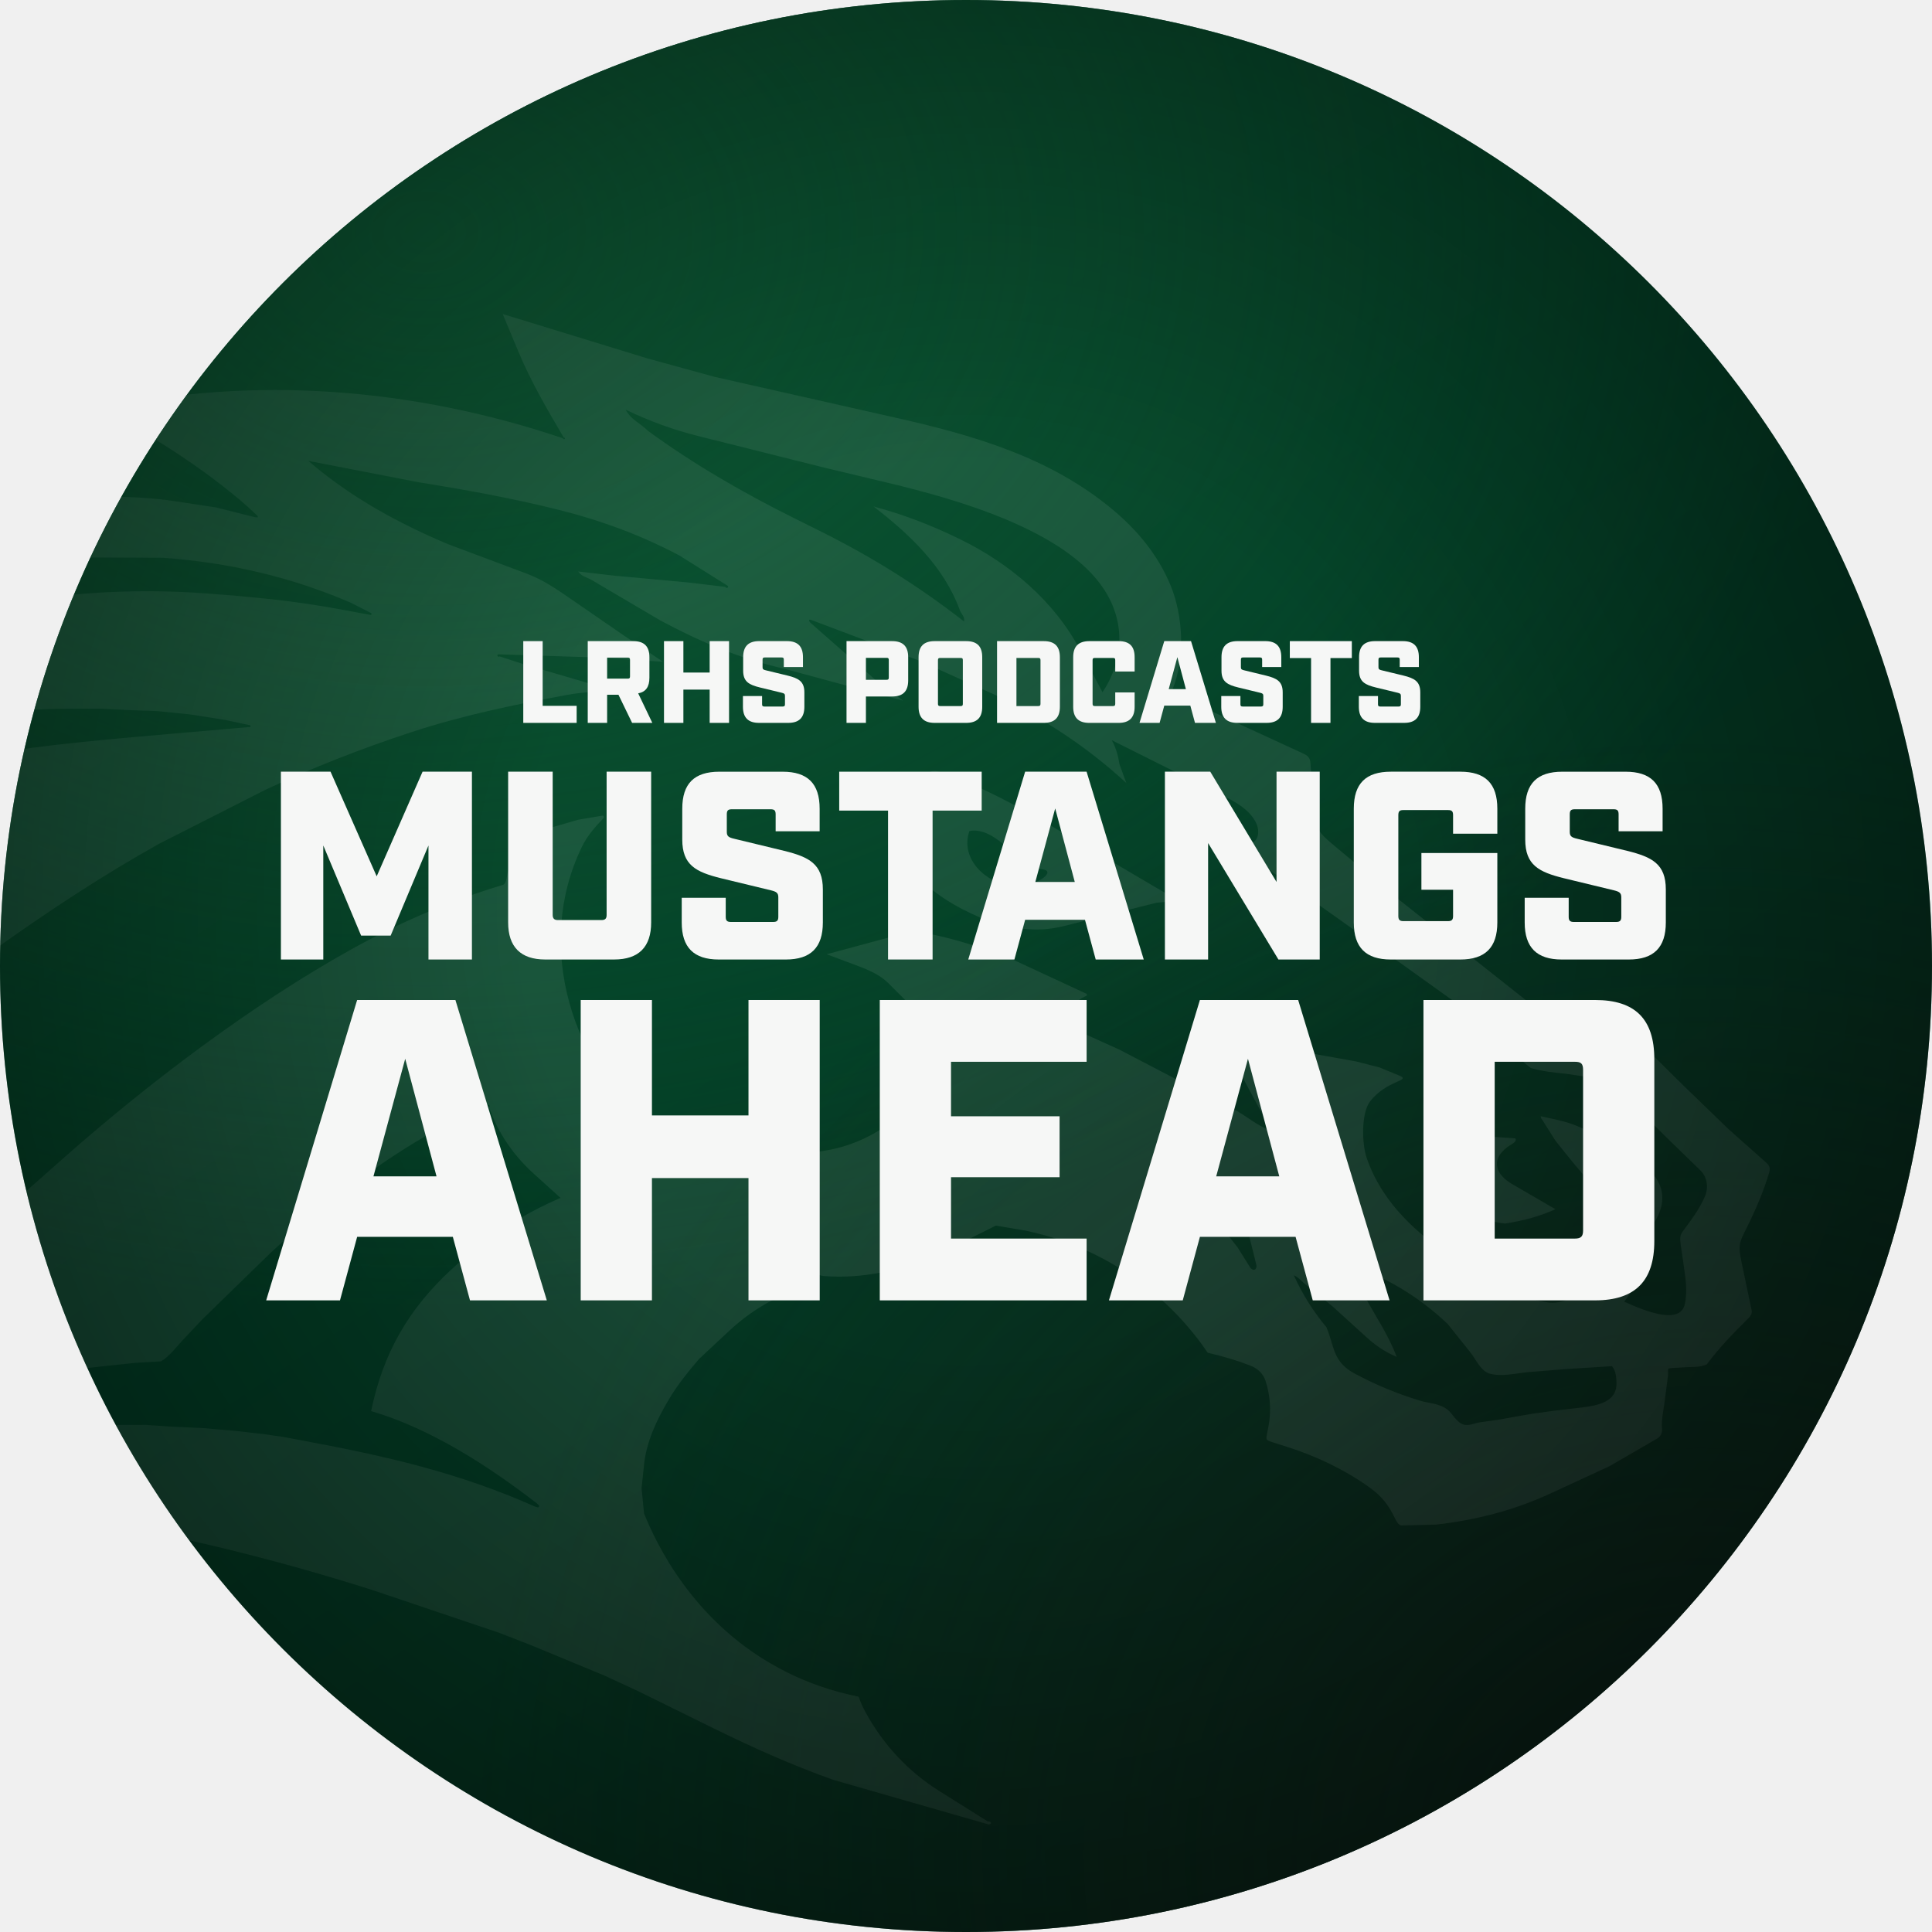
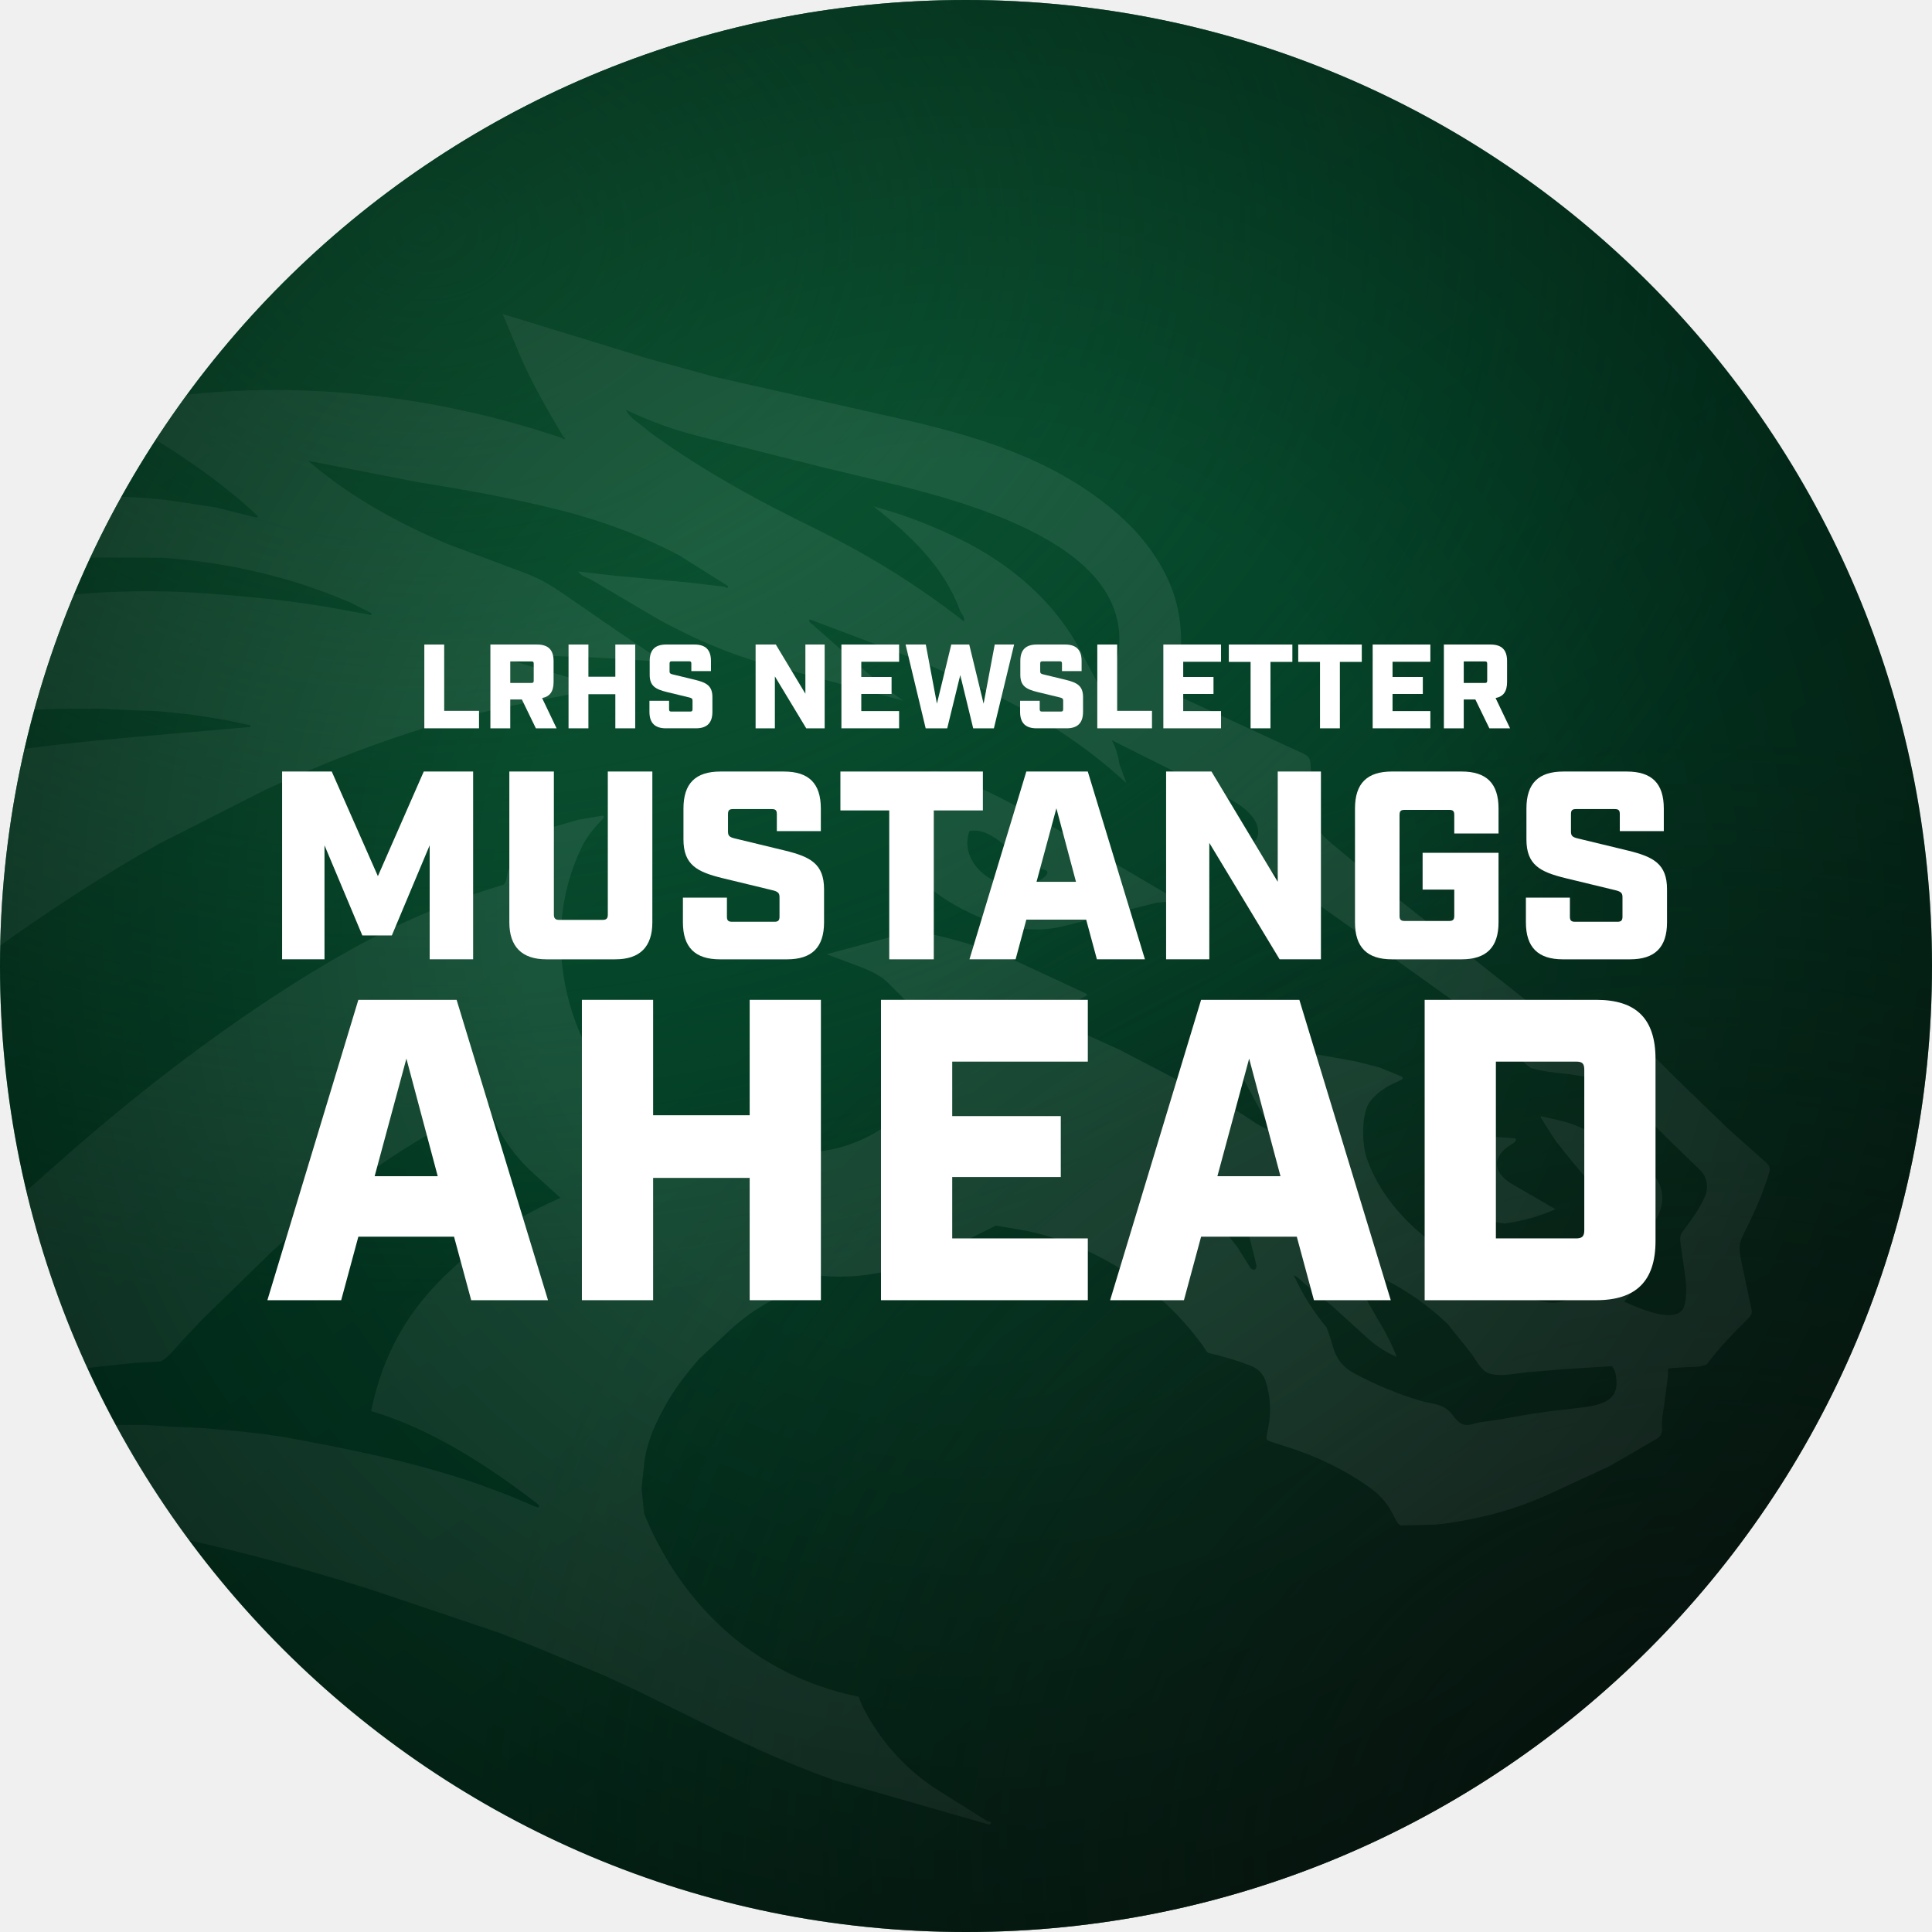
<svg xmlns="http://www.w3.org/2000/svg" id="Layer_2" data-name="Layer 2" viewBox="0 0 2186.26 2186.26">
  <defs>
    <style>
      .cls-1 {
-         fill: #f6f7f6;
+         fill: #fff;
      }

      .cls-2 {
        fill: none;
      }

      .cls-3 {
        fill: url(#radial-gradient);
      }

      .cls-4 {
        fill: url(#radial-gradient-3);
      }

      .cls-5 {
        fill: rgba(255, 255, 255, .08);
      }

      .cls-6 {
        fill: url(#radial-gradient-2);
      }

      .cls-7 {
        fill: url(#linear-gradient);
      }

      .cls-8 {
        clip-path: url(#clippath);
      }
    </style>
    <clipPath id="clippath">
      <circle class="cls-2" cx="1093.13" cy="1093.13" r="1093.13" />
    </clipPath>
-     <linearGradient id="linear-gradient" x1="244.28" y1="-2140" x2="1941.98" y2="-4655.92" gradientTransform="translate(0 -2304.832) scale(1 -1)" gradientUnits="userSpaceOnUse">
+     <linearGradient id="linear-gradient" x1="244.28" y1="-6610.14" x2="1941.98" y2="-9126.07" gradientTransform="translate(0 -6774.977) scale(1 -1)" gradientUnits="userSpaceOnUse">
      <stop offset="0" stop-color="#08492b" />
      <stop offset=".44" stop-color="#023d25" />
      <stop offset="1" stop-color="#08291b" />
    </linearGradient>
-     <radialGradient id="radial-gradient" cx="480.98" cy="-3665.44" fx="480.98" fy="-3665.44" r="2623.51" gradientTransform="translate(0 -2486.728) scale(1 -.75)" gradientUnits="userSpaceOnUse">
+     <radialGradient id="radial-gradient" cx="480.98" cy="-8880.61" fx="480.98" fy="-8880.61" r="2623.51" gradientTransform="translate(0 -6398.105) scale(1 -.75)" gradientUnits="userSpaceOnUse">
      <stop offset="0" stop-color="#0d5834" />
      <stop offset=".62" stop-color="#0d5834" stop-opacity="0" />
    </radialGradient>
-     <radialGradient id="radial-gradient-2" cx="1923.9" cy="-4828.04" fx="1923.9" fy="-4828.04" r="2404.88" gradientTransform="translate(0 -2294.715) scale(1 -.91)" gradientUnits="userSpaceOnUse">
+     <radialGradient id="radial-gradient-2" cx="1923.9" cy="-9519.24" fx="1923.9" fy="-9519.24" r="2404.88" gradientTransform="translate(0 -6563.703) scale(1 -.91)" gradientUnits="userSpaceOnUse">
      <stop offset="0" stop-color="#0b1d15" />
      <stop offset=".58" stop-color="#0b1d15" stop-opacity="0" />
    </radialGradient>
-     <radialGradient id="radial-gradient-3" cx="1093.13" cy="-3332.37" fx="1093.13" fy="-3332.37" r="1191.51" gradientTransform="translate(0 -2304.832) scale(1 -1)" gradientUnits="userSpaceOnUse">
+     <radialGradient id="radial-gradient-3" cx="1093.13" cy="-7802.52" fx="1093.13" fy="-7802.52" r="1191.51" gradientTransform="translate(0 -6774.977) scale(1 -1)" gradientUnits="userSpaceOnUse">
      <stop offset=".42" stop-color="#010101" stop-opacity="0" />
      <stop offset="1" stop-color="#010101" stop-opacity=".4" />
    </radialGradient>
  </defs>
  <g id="Layer_2-2" data-name="Layer 2">
    <g>
      <g class="cls-8">
        <g>
          <rect class="cls-7" width="2186.26" height="2186.26" />
          <rect class="cls-3" width="2186.26" height="2186.26" />
          <rect class="cls-6" width="2186.26" height="2186.26" />
          <g>
            <path class="cls-5" d="M1694,1318.53c.83,9.87,9.91,17.21,17.25,21.45l48.87,28.37c-18.76,8.55-37.25,13.12-56.88,16.23-29.99-2.46-54.65-23.83-60.06-53.33-4.84-14.49-5.94-38.43,1.48-42.13,6.85-3.4,17.13-3.63,24.7-2.42,8.74,1.44,15.51-.61,24.13,0l21.22,1.48c1.63,2.08-.76,4.69-3.33,6.17-8.13,4.69-18.31,13.01-17.4,24.21h.04Z" />
            <path class="cls-5" d="M2002.25,1325.56c1.06-3.63-.15-6.85-2.99-9.34l-43.27-38.5-51.89-50.19-47.09-46.56c-4.88-4.8-9.12-13.24-15.32-15.89l-46.33-6.01c-33.51-4.35-45.12-8.7-70.35-28.63l-142.59-112.9-67.55-56.39c-27.08-22.62-26.66-21.71-29.5-62.48l-2.5-35.7c-.42-5.9-3.67-8.25-8.28-10.36l-117.78-54.27-27.53-12.75c-1.25-.57-2.38-1.93-2.95-2.76-.64-.95.19-2,.76-3.4,14.03-34.99,11.95-82.68-2.84-117.93-14.26-34.04-37.67-62.1-66.23-85.74-70.27-58.13-155.11-82.91-243.23-102.8l-206.17-46.52-76.33-20.95-163.43-50.15,17.78,42.66c14.15,33.85,32.6,65.32,51.25,97.09,3.03-.11.42,3.97-1.06.79-167.51-56.54-349.67-71.6-522.82-33.43-1.51.76-1.29,2.38.08,2.91,52.12,20.73,135.21,77.99,174.89,116.11l2.19,2.12c1.13,1.06.34,2.12-.26,2l-3.78-.68-42.29-10.63-48.37-7.34c-45.39-6.88-101.06-5.64-147.2-.57-42.85,4.69-83.02,14.83-123.75,28.78-90.74,31.09-166.72,78.1-246.26,130.11-18.68,12.22-36.12,23.9-56.17,34.61-2.69.83-1.66,3.82.98,2.61l58.93-18.53,54.92-18.57,52.31-18.27c85.97-30.03,200.27-68.84,289.15-74.62l25.23-1.63,79.92.34c73.79,5.26,144.97,21.67,212.6,50.91l21.75,11.12c2.72.53,1.63,3.71-.91,2.38l-34.34-6.35c-50.45-9.38-99.96-14.07-151.25-17.81-71.07-5.22-140.77-1.85-211.46,8.93-131.43,20.05-252.77,76.25-370.09,136.58l-98.45,50.64-22.24,8.36c-1.29,1.44.34,3.14,2.42,2.16l42.02-5.48,44.44-3.93c52.95-4.69,103.82-12.29,156.21-22.24l142.06-27.01c53.4-10.14,105.52-17.44,159.46-17.47h38.96l34.8,1.74,27.72.95,36.69,3.74,40.09,6.28,27.57,5.94c1.7.38.91,2.53-.45,2.08l-77.23,6.69c-75,6.51-148.6,12.56-222.89,24.7-73.22,11.99-143.38,29.99-213.43,53.82-112.11,38.09-211.62,96.18-304.36,168.91-4.12,3.21-8.81,4.01-11.61,10.29,17.93-5.03,36.35-8.62,55.79-11.16l67.85-8.85c43.76-5.71,86.5-4.61,130.3-.38l36.99,1.89c8.36.42,16.57,2.04,25.87,1.51,3.56-.45,2.61,3.9-.91,3.06-50.08,12.78-95.2,34.38-139.98,59.31-50.87,28.29-98.3,59.27-143.88,95.31-30.64,24.24-60.52,46.6-88.16,74.25l-70.12,70.08-25.98,27.69-21.14,22.62-102.23,113.09-14.33,12.71c-13.39,15.39-29.09,26.25-48,37.44l28.44,2.57,27.23,3.25,26.06,1.13,35.17,3.59,26.74,3.33,26.78,3.25,26.74,3.21,27.04,3.1c5.45.64,13.62,4.16,19.44.83,33.51-19.25,63.88-42.17,93.8-66.53l34.23-27.84,52.5-45.99,33.28-30.37,31.58-30.3,48.75-44.78,30.75-29.54,33.55-32c54.73-49.93,108.7-99.25,166.83-145.39L-2.47,1071.81c59.65-42.32,119.37-81.81,183.32-117.44l119.93-60.86c53.9-25.23,107.53-46.14,164.19-64.83,57.94-19.06,116.76-31.2,176.67-42.32,21.75-4.05,41.49-3.44,44.29-5.18.83-.53.72-1.4-.23-1.82l-2.99-1.32-90.28-26.48-26.93-8.74c-2.38,1.29-3.93-1.7-1.48-2.38l102.42,3.25,41.91,2.46,41.87,2.69-43.8-29.39-59.46-41c-16.26-11.23-32.11-22.28-50.83-29.27l-89.03-33.36c-56.66-23.87-110.25-53.06-158.25-94.29l123.57,23.94c54.09,8.74,106.13,18.04,159.31,31.32,48.11,12.03,93.42,28.74,136.99,51.74l54.01,33.89c2.95,1.17,0,4.77-2.12,1.66l-43.72-5.14-82.57-7.6-40.09-4.69c4.05,5.9,9.83,6.47,15.05,9.53l77.99,45.92c44.63,23.98,89.71,43.16,139.34,54.43l89.41,24.17,45.84,12.1-26.74-19.48-78.14-68.72c-.76-.68-1.59-2.34-1.4-2.95.15-.53,1.06-.64,2.53-.08l122.54,46.18,84.31,38.09c54.77,26.44,104.62,58.7,149.62,100.27l-7.79-21.41c-1.51-9.53-3.82-18.15-8.66-27.08l116.27,58.17c12.56,6.28,24.36,11.2,35.06,20.39,8.28,7.11,16.57,18.27,13.77,29.8-2.46,10.14-14.68,10.74-25.42,11.12l116.87,82.68,82.04,58.55,75,53.78,25.08,21.75c11.57,12.14,21.86,24.77,35.63,34.76,13.16,3.82,26.55,5.14,40.17,6.51l31.58,4.77c10.17,1.55,18.61,3.63,26.06,11.38l22.92,23.71,37.97,37.33,33.13,32.15c7.3,7.07,9.46,19.18,5.22,29.05-6.43,15.02-16.26,27.65-25.87,40.81-2.99,4.08-2.38,9.27-1.7,14.22l3.18,22.09c2.19,15.17,4.8,30.33,1.4,45.31-5.26,23.3-43.72,8.32-68.53-2.95l19.33-26.25c13.01-17.63,1.13-43.08,14.22-62.78,10.4-15.66,13.65-33.51,2.87-50.23-6.58-10.21-16.91-17.17-26.7-24.81-18.95-14.79-40.21-25-62.37-34.46-13.81-5.9-28.03-8.17-41.83-11.35.15,2.69,1.32,3.33,2.31,4.92l14.52,23.03,19.52,24.21c10.14,12.59,22.01,23.9,29.16,39.03l6.28,23.79c6.17,23.41-2.61,63.96-21.45,80.3-11.27,9.8-27.27,17.7-42.44,15.39-30.86-4.65-57.53-19.25-83.74-34.83l-50.3-35.17c-31.32-24.74-57.34-54.8-70.61-92.82-5.94-17.02-6.24-51.59,3.44-64.3,18.68-24.58,47.85-23.56,33.28-29.54l-22.5-9.27-26.59-6.77-55.33-9.91c-7.03-1.25-14.45,1.17-21.33-2.5-11.23-5.98.11,5.79,2.16,11.5l.91,2.53.57,3.37c.83,5.07-6.32,8.85-11.01,7.07l-15.89-6.05c-13.62-5.18-25.53-12.59-37.33-21.18-4.58-3.33-8.09-8.59-13.96-9.68l23.98,44.74,31.51,58.7c-16.91-6.09-27.84-16.83-42.4-24.4l-129.65-67.59-66.87-30.18c-1.44-.64-2.87-.83-3.93-1.82-.76-.68-.87-1.36.23-2.31l10.06-8.66c6.96-6.01,12.75-12.86,21.37-16.98,1.06-.49,2.16-.53,2.46-1.63.38-1.29-.34-1.82-1.66-2.12l-83.47-38.77c-32.75-12.56-65.47-23.64-100.27-29.8-13.35-2.34-28.1,2.57-40.73,5.98l-68.34,18.42,23.68,8.89c16.34,6.17,33.78,11.54,46.29,24.02l20.08,20.05c20.76,26.4,26.02,61.01,15.62,93.08-12.9,39.79-62.22,68.46-104.84,75.72l-20.31,3.48-36.99,2.87c-13.84,1.06-26.66-.72-40.32-2.91l-17.47-2.84c-26.7-4.35-50.04-13.58-73.38-27.19-52.88-30.86-87.6-81.96-103.67-140.89-16.04-58.74-12.48-120.62,14.33-175.8,6.05-12.44,14.83-22.47,24.43-32.41,1.1-1.13.23-3.06-1.06-2.91l-27.42,4.61-35.1,10.17c-43.57,12.63-33.96,22.73-44.63,49.02-1.36,3.37-.91,13.12-5.67,14.56-59.91,18.12-116.27,42.29-171.15,72.77-112.79,62.71-230,151.52-326.56,236.88l-77.31,68.34-61.61,55.6c-42.7,38.54-85.63,74.96-133.89,106.66-42.29,27.76-83.59,54.65-128.71,76.89l-47.92,23.64c-.95,1.78,2.34,3.06,3.37.53l51.63-13.5,59.46-12.97c89.41-19.52,177.2-41.15,267.55-54.65l33.43-4.99,25.76-3.9,25.08-3.4,30.18-3.37,35.14-3.67,28.78-1.7c9.87-5.98,17.25-16.34,25.15-24.66l22.05-23.34,77.91-75.87c69.93-64.45,156.05-128.52,243.61-166.49,2.69-.87,4.05,1.66,2.5,3.06,10.17,29.01,27.72,54.35,50.68,75.11l30.14,27.23c-45.99,19.74-86.54,46.98-123.26,80.79-48.72,44.86-77.57,94.97-91.04,160.48,67.25,19.59,133.02,62.37,187.48,104.35l2.23,2.16c.95.91,0,2.42-.79,2.46-1.06,0-2.27-.42-3.52-.95-87.26-38.73-168.5-57-261.16-74.36l-23.83-4.46-22.01-3.18-31.39-3.56-38.54-3.33-33.28-1.51-30.33-2-165.28.38-52.01,3.4-39.56,3.48-52.23,5.86-40.24,6.39-58.66,10.48c-55.07,9.83-108.1,23.22-161.8,38.47-24.55,6.96-47.66,13.24-73.19,15.47-1.17,2.16.45,3.48,2.5,2.76l55.33-.26,35.55-2.53,55.33-1.36,25.38-1.89h140.36l25,2.04,32.83.91,46.52,3.74,33.7,3.18,28.33,3.33,82.11,11.76c114.22,18.53,225.72,46.14,336.13,81.09l143.84,48.53,36.46,14.18,82.6,34.19,35.7,16.45,88.39,43.5c44.21,21.75,87.75,41.19,134.38,57.91l176.37,50.64c4.65-.11,2.57-4.05-.76-3.29l-54.88-34.42c-35.4-22.2-63.88-52.84-83.89-89.79-2.99-5.52-5.45-11.23-7.53-17.06-26.82-5.33-60.59-15.47-95.84-35.44-93.04-52.61-133.13-137.75-146.98-171.86l-2.8-28.67,2.84-26.85c2.76-26.1,14.26-50.08,27.38-72.43,10.25-17.44,22.01-31.88,35.02-47.09l33.78-31.51c14.52-13.54,30.22-24.96,47.88-34.23l50.49-26.48c.79-4.69,5.11-1.7,8.66-1.44,44.33,3.44,87.37-6.35,128.14-23.79l66.76-33.28,33.59,5.67c26.63,5.6,67.7,17.59,111.12,45.5,49.06,31.54,79.01,69.14,95.01,92.7,17.66,4.05,34.49,9.15,48.68,14.71,7.87,3.1,14.15,9.04,16.72,17.02,12.14,38.05-1.21,61.88,1.4,66.3.87,1.44,3.71,2.31,6.09,3.1l16.57,5.26c33.7,10.7,65.17,25.72,93.95,46.22,28.9,20.61,27.38,43,36.31,42.78l38.73-.91c45.2-5.14,88.43-16.26,129.58-35.29l66.42-30.71,53.86-31.24c3.9-2.27,6.17-6.17,5.75-10.93-.91-10.55,1.55-20.12,2.87-30.33l3.93-30.07.08-7.22c0-1.06,2.87-1.29,4.8-1.4l15.39-.91c8.21-.49,16.07.19,23.56-3.14,14.41-19.36,30.67-36.01,47.69-52.84,1.7-1.7,3.82-5.07,3.21-8.02l-11.46-54.58c-4.2-19.97-2.69-22.24,5.64-38.92,10.44-20.95,19.36-41.68,26.02-64.26l-.19.15ZM1247.63,783.34l-25.49-48c-29.46-55.45-79.43-97.58-135.67-125.12-31.28-15.32-63.01-27.72-97.96-37.1,41.76,32.22,79.88,68.53,97.77,117.63,1.44,3.97,5.71,7.03,4.65,12.52-50.87-39.71-104.16-72.96-161.31-101.48l-32.75-16.34c-57.23-28.56-112.22-60.36-163.77-98-8.47-8.62-18.84-12.14-25.11-23.83,27.65,13.16,53.59,22.66,82.38,29.88l144.29,36.12,70.35,16.79c77.76,18.57,201.18,53.48,244.71,121.11,23.94,37.14,21.9,79.46-2.08,115.85v-.04ZM1407.58,1374.47l14.15,56.96c.49,1.97-.23,4.58-1.74,5.26-1.55.72-3.97-.26-5.3-2.38l-14.18-22.69-55.98-71.03c7.94-2.84,16.11-4.88,24.36-5.64l20.2-1.82c43.5-3.93,119.14,18.34,137.79,59.12-16.68-7.26-32.22-8.74-48.56-11.91-23.64-4.61-46.63-7.15-70.73-5.82v-.04ZM1788.82,1592.85l-29.84,3.48-23.53,3.25-20.05,3.4-18.23,3.33-22.05,3.14c-6.01.83-13.58,4.8-19.93,2.27-7.64-3.03-11.54-12.37-17.63-16.94-9.08-6.81-20.39-6.66-30.86-9.83-25.95-7.83-50.53-18.12-74.13-30.83-24.55-13.24-22.5-30.52-31.54-52.16-15.09-18.12-27.08-37.25-36.88-58.78,4.92,1.97,7.64,5.75,11.46,8.85l32.26,26.21,37.63,34.23c10.21,9.3,20.99,17.1,35.02,22.96-9.3-24.58-23.37-45.01-35.59-67.4l-21.14-38.77c44.52,15.89,81.47,37.56,114.49,69.06l25.3,31.66c6.2,7.79,11.16,19.74,20.58,23.98,14.79,4.58,31.01-.08,46.03-1.32l41.76-3.4,52.27-3.29c4.58,5.94,4.84,12.67,4.99,19.25.53,20.46-19.44,25.27-40.39,27.69v-.04Z" />
            <path class="cls-5" d="M1188.93,934.25c-39.37-23.19-78.22-43.99-121.14-59.46-4.08-1.48-10.51-3.33-14.71-1.51l-60.02,25.64c8.06,7.15,11.57,14.07,14.71,22.54l15.32,41.26c5.86,15.81,13.84,29.2,26.97,40.28,23.9,20.2,51.85,33.51,81.43,43.87,8.51,2.95,16.15,3.03,25.68,4.05,16.94,1.82,31.47.91,47.28-3.1l104.09-26.25,24.74-2.42-144.37-84.95.04.04ZM1146.53,1003.09c-30.83-3.48-60.4-31.01-49.58-62.6,20.35-4.43,41.19,16.45,56.88,32,13.5,13.35,28.63,9.08,31.09,13.62,3.29,6.05-20.95,18.95-38.43,17.02l.04-.04Z" />
          </g>
          <rect class="cls-4" width="2186.26" height="2186.26" />
        </g>
      </g>
      <g>
        <g>
-           <path class="cls-1" d="M592.14,725.51h21.94v73.22h38.46v19.29h-60.4v-92.51Z" />
-           <path class="cls-1" d="M665.09,725.51h51.54c12.29,0,18.24,5.82,18.24,18.24v23.13c0,10.44-4.1,16.12-12.69,17.71l15.99,33.44h-22.86l-15.46-31.85h-12.82v31.85h-21.94v-92.51ZM710.42,767.93c1.85,0,2.51-.53,2.51-2.51v-18.77c0-1.98-.66-2.51-2.51-2.51h-23.39v23.79h23.39Z" />
-           <path class="cls-1" d="M751.38,725.51h21.94v35.55h29.74v-35.55h21.94v92.51h-21.94v-37.66h-29.74v37.66h-21.94v-92.51Z" />
-           <path class="cls-1" d="M840.71,799.78v-12.16h21.67v9.38c0,1.85.66,2.51,2.51,2.51h20.88c1.85,0,2.51-.66,2.51-2.51v-9.65c0-2.11-.93-2.78-3.7-3.44l-24.58-5.95c-12.29-3.04-19.03-6.48-19.03-19.03v-15.2c0-12.42,5.95-18.24,18.24-18.24h31.19c12.29,0,18.24,5.82,18.24,18.24v11.1h-21.67v-8.33c0-1.98-.66-2.51-2.51-2.51h-19.03c-1.85,0-2.51.53-2.51,2.51v8.59c0,2.11.79,2.78,3.7,3.44l24.58,5.95c12.29,3.04,19.03,6.48,19.03,19.03v16.26c0,12.29-5.95,18.24-18.24,18.24h-33.04c-12.29,0-18.24-5.95-18.24-18.24Z" />
-           <path class="cls-1" d="M957.93,725.51h51.54c12.29,0,18.24,5.82,18.24,18.24v26.17c0,12.42-5.95,18.24-18.24,18.24h-29.6v29.87h-21.94v-92.51ZM1003.26,769.25c1.85,0,2.51-.53,2.51-2.51v-19.82c0-1.98-.66-2.51-2.51-2.51h-23.39v24.85h23.39Z" />
-           <path class="cls-1" d="M1039.46,799.78v-56.03c0-12.42,5.95-18.24,18.24-18.24h35.55c12.42,0,18.24,5.82,18.24,18.24v56.03c0,12.29-5.81,18.24-18.24,18.24h-35.55c-12.29,0-18.24-5.95-18.24-18.24ZM1063.91,798.99h23.13c1.98,0,2.51-.66,2.51-2.51v-49.43c0-1.98-.53-2.51-2.51-2.51h-23.13c-1.85,0-2.51.53-2.51,2.51v49.43c0,1.85.66,2.51,2.51,2.51Z" />
-           <path class="cls-1" d="M1128.27,725.51h52.86c12.29,0,18.24,5.82,18.24,18.24v56.03c0,12.29-5.95,18.24-18.24,18.24h-52.86v-92.51ZM1174.92,798.99c1.85,0,2.51-.66,2.51-2.51v-49.43c0-1.98-.66-2.51-2.51-2.51h-24.71v54.45h24.71Z" />
-           <path class="cls-1" d="M1214.43,799.78v-56.03c0-12.42,6.08-18.24,18.37-18.24h33.04c12.29,0,18.11,5.82,18.11,18.24v16.12h-21.94v-12.82c0-1.98-.66-2.51-2.51-2.51h-20.62c-1.85,0-2.51.53-2.51,2.51v49.43c0,1.85.66,2.51,2.51,2.51h20.62c1.85,0,2.51-.66,2.51-2.51v-12.95h21.94v16.26c0,12.29-5.95,18.24-18.24,18.24h-33.04c-12.29,0-18.24-5.95-18.24-18.24Z" />
-           <path class="cls-1" d="M1317.51,725.51h30.26l28.15,92.51h-23.66l-5.29-19.56h-29.47l-5.29,19.56h-22.73l28.02-92.51ZM1341.96,779.83l-9.65-36.21-9.78,36.21h19.43Z" />
-           <path class="cls-1" d="M1381.99,799.78v-12.16h21.67v9.38c0,1.85.66,2.51,2.51,2.51h20.88c1.85,0,2.51-.66,2.51-2.51v-9.65c0-2.11-.93-2.78-3.7-3.44l-24.58-5.95c-12.29-3.04-19.03-6.48-19.03-19.03v-15.2c0-12.42,5.95-18.24,18.24-18.24h31.19c12.29,0,18.24,5.82,18.24,18.24v11.1h-21.67v-8.33c0-1.98-.66-2.51-2.51-2.51h-19.03c-1.85,0-2.51.53-2.51,2.51v8.59c0,2.11.79,2.78,3.7,3.44l24.58,5.95c12.29,3.04,19.03,6.48,19.03,19.03v16.26c0,12.29-5.95,18.24-18.24,18.24h-33.04c-12.29,0-18.24-5.95-18.24-18.24Z" />
-           <path class="cls-1" d="M1483.62,744.67h-24.05v-19.16h70.17v19.16h-24.18v73.35h-21.94v-73.35Z" />
-           <path class="cls-1" d="M1537.67,799.78v-12.16h21.67v9.38c0,1.85.66,2.51,2.51,2.51h20.88c1.85,0,2.51-.66,2.51-2.51v-9.65c0-2.11-.93-2.78-3.7-3.44l-24.58-5.95c-12.29-3.04-19.03-6.48-19.03-19.03v-15.2c0-12.42,5.95-18.24,18.24-18.24h31.19c12.29,0,18.24,5.82,18.24,18.24v11.1h-21.67v-8.33c0-1.98-.66-2.51-2.51-2.51h-19.03c-1.85,0-2.51.53-2.51,2.51v8.59c0,2.11.79,2.78,3.7,3.44l24.58,5.95c12.29,3.04,19.03,6.48,19.03,19.03v16.26c0,12.29-5.95,18.24-18.24,18.24h-33.04c-12.29,0-18.24-5.95-18.24-18.24Z" />
+           <path class="cls-1" d="M319.23,873.05h56.17l52.22,118.41,51.92-118.41h55.86v212.52h-49.18v-129.03l-42.81,102.01h-33.4l-42.81-102.01v129.03h-47.97v-212.52Z" />
+           <path class="cls-1" d="M576.37,1043.68v-170.63h50.4v162.13c0,3.95,1.82,5.77,5.77,5.77h49.49c4.25,0,5.77-1.82,5.77-5.77v-162.13h50.4v170.63c0,27.63-13.97,41.9-41.9,41.9h-78.03c-27.63,0-41.9-14.27-41.9-41.9Z" />
+           <path class="cls-1" d="M772.8,1043.68v-27.93h49.79v21.56c0,4.25,1.52,5.77,5.77,5.77h47.97c4.25,0,5.77-1.52,5.77-5.77v-22.16c0-4.86-2.13-6.38-8.5-7.89l-56.47-13.66c-28.23-6.98-43.72-14.88-43.72-43.72v-34.91c0-28.54,13.66-41.9,41.9-41.9h71.65c28.24,0,41.9,13.36,41.9,41.9v25.5h-49.79v-19.13c0-4.55-1.52-5.77-5.77-5.77h-43.72c-4.25,0-5.77,1.21-5.77,5.77v19.74c0,4.86,1.82,6.38,8.5,7.89l56.47,13.66c28.24,6.98,43.72,14.88,43.72,43.72v37.34c0,28.24-13.66,41.9-41.9,41.9h-75.9c-28.23,0-41.9-13.66-41.9-41.9Z" />
+           <path class="cls-1" d="M1006.27,917.08h-55.26v-44.02h161.22v44.02h-55.56v168.5h-50.4v-168.5Z" />
+           <path class="cls-1" d="M1161.41,873.05h69.53l64.67,212.52h-54.35l-12.15-44.93h-67.7l-12.15,44.93h-52.22l64.37-212.52ZM1217.58,997.84l-22.16-83.19-22.47,83.19h44.63Z" />
+           <path class="cls-1" d="M1319.59,873.05h51.31l74.99,124.78v-124.78h48.88v212.52h-46.76l-79.55-131.77v131.77h-48.88v-212.52Z" />
+           <path class="cls-1" d="M1533.32,1043.68v-128.73c0-28.54,13.66-41.9,41.9-41.9h78.63c28.23,0,41.9,13.36,41.9,41.9v28.24h-50.09v-20.95c0-4.55-1.52-5.77-5.77-5.77h-50.4c-4.25,0-5.77,1.21-5.77,5.77v114.16c0,4.25,1.52,5.77,5.77,5.77h50.4c4.25,0,5.77-1.52,5.77-5.77v-29.75h-35.83v-41.59h85.92v78.63c0,28.24-13.66,41.9-41.9,41.9h-78.63c-28.23,0-41.9-13.66-41.9-41.9Z" />
+           <path class="cls-1" d="M1726.71,1043.68v-27.93h49.79v21.56c0,4.25,1.52,5.77,5.77,5.77h47.97c4.25,0,5.77-1.52,5.77-5.77v-22.16c0-4.86-2.13-6.38-8.5-7.89l-56.47-13.66c-28.23-6.98-43.72-14.88-43.72-43.72v-34.91c0-28.54,13.66-41.9,41.9-41.9h71.65c28.24,0,41.9,13.36,41.9,41.9v25.5h-49.79v-19.13c0-4.55-1.52-5.77-5.77-5.77h-43.72c-4.25,0-5.77,1.21-5.77,5.77v19.74c0,4.86,1.82,6.38,8.5,7.89l56.47,13.66c28.24,6.98,43.72,14.88,43.72,43.72v37.34c0,28.24-13.66,41.9-41.9,41.9h-75.9c-28.23,0-41.9-13.66-41.9-41.9Z" />
+           <path class="cls-1" d="M405.5,1131.41h111.2l103.43,339.9h-86.92l-19.42-71.86h-108.28l-19.42,71.86h-83.52l102.94-339.9ZM495.33,1330.98l-35.45-133.05-35.93,133.05h71.38Z" />
+           <path class="cls-1" d="M658.48,1131.41h80.61v130.62h109.25v-130.62h80.6v339.9h-80.6v-138.39h-109.25v138.39h-80.61v-339.9Z" />
+           <path class="cls-1" d="M996.93,1131.41h234.05v69.92h-153.44v61.67h122.85v68.95h-122.85v69.44h153.44v69.92h-234.05v-339.9Z" />
+           <path class="cls-1" d="M1359.16,1131.41h111.2l103.43,339.9h-86.92l-19.42-71.86h-108.28l-19.42,71.86h-83.52l102.94-339.9ZM1448.99,1330.98l-35.45-133.05-35.93,133.05h71.38Z" />
+           <path class="cls-1" d="M1612.15,1131.41h194.23c45.16,0,67.01,21.37,67.01,67.01v205.88c0,45.16-21.85,67.01-67.01,67.01h-194.23v-339.9ZM1783.55,1401.39c6.8,0,9.23-2.43,9.23-9.23v-181.6c0-7.28-2.43-9.23-9.23-9.23h-90.8v200.06h90.8Z" />
        </g>
        <g>
-           <path class="cls-1" d="M317.87,873.25h56.17l52.22,118.41,51.92-118.41h55.86v212.52h-49.18v-129.03l-42.81,102.01h-33.4l-42.81-102.01v129.03h-47.97v-212.52Z" />
-           <path class="cls-1" d="M575.02,1043.88v-170.63h50.4v162.13c0,3.95,1.82,5.77,5.77,5.77h49.49c4.25,0,5.77-1.82,5.77-5.77v-162.13h50.4v170.63c0,27.63-13.97,41.9-41.9,41.9h-78.03c-27.63,0-41.9-14.27-41.9-41.9Z" />
-           <path class="cls-1" d="M771.45,1043.88v-27.93h49.79v21.56c0,4.25,1.52,5.77,5.77,5.77h47.97c4.25,0,5.77-1.52,5.77-5.77v-22.16c0-4.86-2.13-6.38-8.5-7.89l-56.47-13.66c-28.23-6.98-43.72-14.88-43.72-43.72v-34.91c0-28.54,13.66-41.9,41.9-41.9h71.65c28.24,0,41.9,13.36,41.9,41.9v25.5h-49.79v-19.13c0-4.55-1.52-5.77-5.77-5.77h-43.72c-4.25,0-5.77,1.21-5.77,5.77v19.74c0,4.86,1.82,6.38,8.5,7.89l56.47,13.66c28.24,6.98,43.72,14.88,43.72,43.72v37.34c0,28.24-13.66,41.9-41.9,41.9h-75.9c-28.23,0-41.9-13.66-41.9-41.9Z" />
-           <path class="cls-1" d="M1004.92,917.27h-55.26v-44.02h161.22v44.02h-55.56v168.5h-50.4v-168.5Z" />
-           <path class="cls-1" d="M1160.06,873.25h69.53l64.67,212.52h-54.35l-12.15-44.93h-67.7l-12.15,44.93h-52.22l64.37-212.52ZM1216.22,998.03l-22.16-83.19-22.47,83.19h44.63Z" />
-           <path class="cls-1" d="M1318.23,873.25h51.31l74.99,124.78v-124.78h48.88v212.52h-46.76l-79.55-131.77v131.77h-48.88v-212.52Z" />
-           <path class="cls-1" d="M1531.96,1043.88v-128.73c0-28.54,13.66-41.9,41.9-41.9h78.63c28.23,0,41.9,13.36,41.9,41.9v28.24h-50.09v-20.95c0-4.55-1.52-5.77-5.77-5.77h-50.4c-4.25,0-5.77,1.21-5.77,5.77v114.16c0,4.25,1.52,5.77,5.77,5.77h50.4c4.25,0,5.77-1.52,5.77-5.77v-29.75h-35.83v-41.59h85.92v78.63c0,28.24-13.66,41.9-41.9,41.9h-78.63c-28.23,0-41.9-13.66-41.9-41.9Z" />
-           <path class="cls-1" d="M1725.35,1043.88v-27.93h49.79v21.56c0,4.25,1.52,5.77,5.77,5.77h47.97c4.25,0,5.77-1.52,5.77-5.77v-22.16c0-4.86-2.13-6.38-8.5-7.89l-56.47-13.66c-28.23-6.98-43.72-14.88-43.72-43.72v-34.91c0-28.54,13.66-41.9,41.9-41.9h71.65c28.24,0,41.9,13.36,41.9,41.9v25.5h-49.79v-19.13c0-4.55-1.52-5.77-5.77-5.77h-43.72c-4.25,0-5.77,1.21-5.77,5.77v19.74c0,4.86,1.82,6.38,8.5,7.89l56.47,13.66c28.24,6.98,43.72,14.88,43.72,43.72v37.34c0,28.24-13.66,41.9-41.9,41.9h-75.9c-28.23,0-41.9-13.66-41.9-41.9Z" />
-           <path class="cls-1" d="M404.14,1131.6h111.2l103.43,339.9h-86.92l-19.42-71.86h-108.28l-19.42,71.86h-83.52l102.94-339.9ZM493.98,1331.17l-35.45-133.05-35.93,133.05h71.38Z" />
-           <path class="cls-1" d="M657.13,1131.6h80.61v130.62h109.25v-130.62h80.6v339.9h-80.6v-138.39h-109.25v138.39h-80.61v-339.9Z" />
-           <path class="cls-1" d="M995.57,1131.6h234.05v69.92h-153.44v61.67h122.85v68.95h-122.85v69.44h153.44v69.92h-234.05v-339.9Z" />
-           <path class="cls-1" d="M1357.81,1131.6h111.2l103.43,339.9h-86.92l-19.42-71.86h-108.28l-19.42,71.86h-83.52l102.94-339.9ZM1447.64,1331.17l-35.45-133.05-35.93,133.05h71.38Z" />
-           <path class="cls-1" d="M1610.79,1131.6h194.23c45.16,0,67.01,21.37,67.01,67.01v205.88c0,45.16-21.85,67.01-67.01,67.01h-194.23v-339.9ZM1782.2,1401.58c6.8,0,9.23-2.43,9.23-9.23v-181.6c0-7.28-2.43-9.23-9.23-9.23h-90.8v200.06h90.8Z" />
+           <path class="cls-1" d="M480.17,729.36h22.48v75.03h39.41v19.77h-61.89v-94.81Z" />
+           <path class="cls-1" d="M554.93,729.36h52.82c12.6,0,18.69,5.96,18.69,18.69v23.7c0,10.7-4.2,16.52-13,18.15l16.39,34.27h-23.43l-15.85-32.64h-13.14v32.64h-22.48v-94.81ZM601.39,772.83c1.9,0,2.57-.54,2.57-2.57v-19.23c0-2.03-.68-2.57-2.57-2.57h-23.97v24.38h23.97Z" />
+           <path class="cls-1" d="M643.37,729.36h22.48v36.43h30.47v-36.43h22.48v94.81h-22.48v-38.6h-30.47v38.6h-22.48v-94.81Z" />
+           <path class="cls-1" d="M734.92,805.47v-12.46h22.21v9.62c0,1.9.68,2.57,2.57,2.57h21.4c1.9,0,2.57-.68,2.57-2.57v-9.89c0-2.17-.95-2.84-3.79-3.52l-25.19-6.09c-12.6-3.12-19.5-6.64-19.5-19.5v-15.58c0-12.73,6.09-18.69,18.69-18.69h31.96c12.6,0,18.69,5.96,18.69,18.69v11.38h-22.21v-8.53c0-2.03-.68-2.57-2.57-2.57h-19.5c-1.9,0-2.57.54-2.57,2.57v8.8c0,2.17.81,2.84,3.79,3.52l25.19,6.09c12.6,3.11,19.5,6.64,19.5,19.5v16.66c0,12.6-6.09,18.69-18.69,18.69h-33.86c-12.6,0-18.69-6.09-18.69-18.69Z" />
+           <path class="cls-1" d="M855.04,729.36h22.89l33.45,55.66v-55.66h21.81v94.81h-20.86l-35.48-58.78v58.78h-21.81v-94.81Z" />
+           <path class="cls-1" d="M952.15,729.36h65.28v19.5h-42.8v17.2h34.27v19.23h-34.27v19.37h42.8v19.5h-65.28v-94.81Z" />
+           <path class="cls-1" d="M1024.74,729.36h22.89l12.6,66.91,16.25-66.91h20.32l16.25,66.91,12.6-66.91h21.94l-22.89,94.81h-23.43l-14.63-60.27-14.76,60.27h-24.38l-22.75-94.81Z" />
+           <path class="cls-1" d="M1154.34,805.47v-12.46h22.21v9.62c0,1.9.68,2.57,2.57,2.57h21.4c1.9,0,2.57-.68,2.57-2.57v-9.89c0-2.17-.95-2.84-3.79-3.52l-25.19-6.09c-12.6-3.12-19.5-6.64-19.5-19.5v-15.58c0-12.73,6.09-18.69,18.69-18.69h31.96c12.6,0,18.69,5.96,18.69,18.69v11.38h-22.21v-8.53c0-2.03-.68-2.57-2.57-2.57h-19.5c-1.9,0-2.57.54-2.57,2.57v8.8c0,2.17.81,2.84,3.79,3.52l25.19,6.09c12.6,3.11,19.5,6.64,19.5,19.5v16.66c0,12.6-6.09,18.69-18.69,18.69h-33.86c-12.6,0-18.69-6.09-18.69-18.69Z" />
+           <path class="cls-1" d="M1241.7,729.36h22.48v75.03h39.41v19.77h-61.89v-94.81Z" />
+           <path class="cls-1" d="M1316.45,729.36h65.28v19.5h-42.8v17.2h34.27v19.23h-34.27v19.37h42.8v19.5h-65.28v-94.81Z" />
+           <path class="cls-1" d="M1415.18,749h-24.65v-19.64h71.92v19.64h-24.79v75.17h-22.48v-75.17Z" />
+           <path class="cls-1" d="M1493.73,749h-24.65v-19.64h71.92v19.64h-24.79v75.17h-22.48v-75.17Z" />
+           <path class="cls-1" d="M1553.32,729.36h65.28v19.5h-42.8v17.2h34.27v19.23h-34.27v19.37h42.8v19.5h-65.28v-94.81Z" />
+           <path class="cls-1" d="M1633.9,729.36h52.82c12.6,0,18.69,5.96,18.69,18.69v23.7c0,10.7-4.2,16.52-13,18.15l16.39,34.27h-23.43l-15.85-32.64h-13.14v32.64h-22.48v-94.81ZM1680.35,772.83c1.9,0,2.57-.54,2.57-2.57v-19.23c0-2.03-.68-2.57-2.57-2.57h-23.97v24.38h23.97Z" />
        </g>
      </g>
    </g>
  </g>
</svg>
